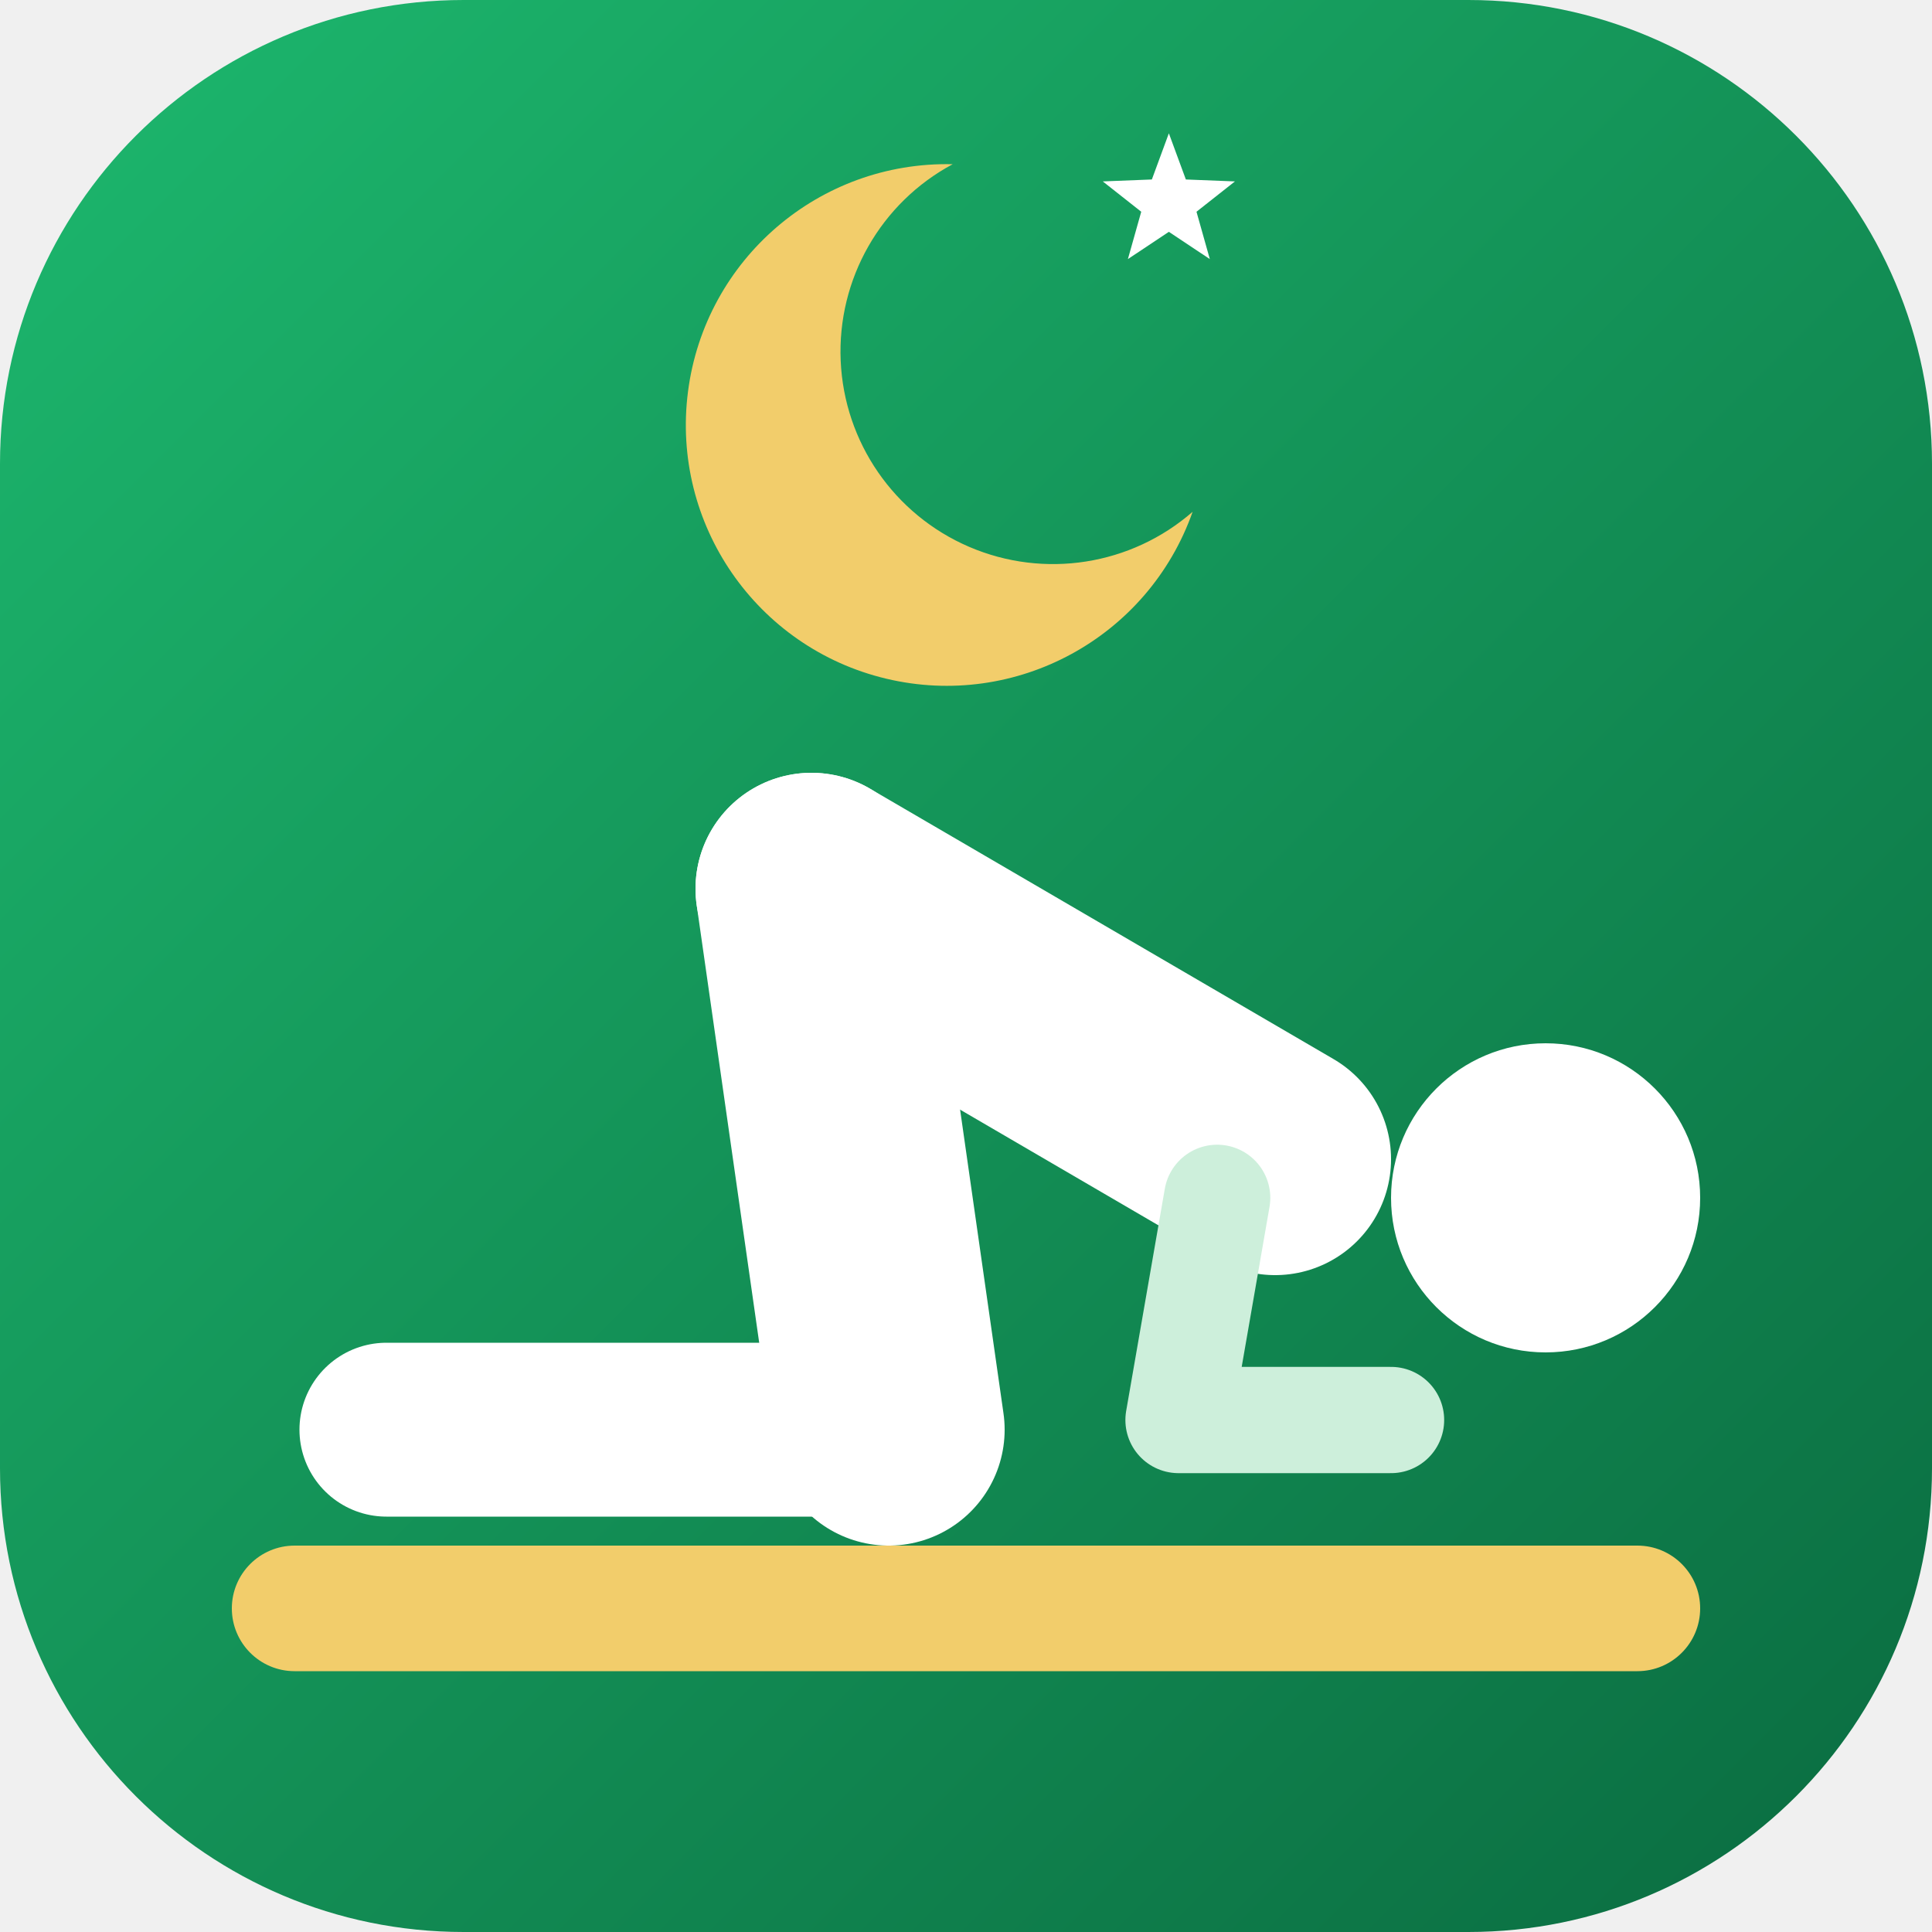
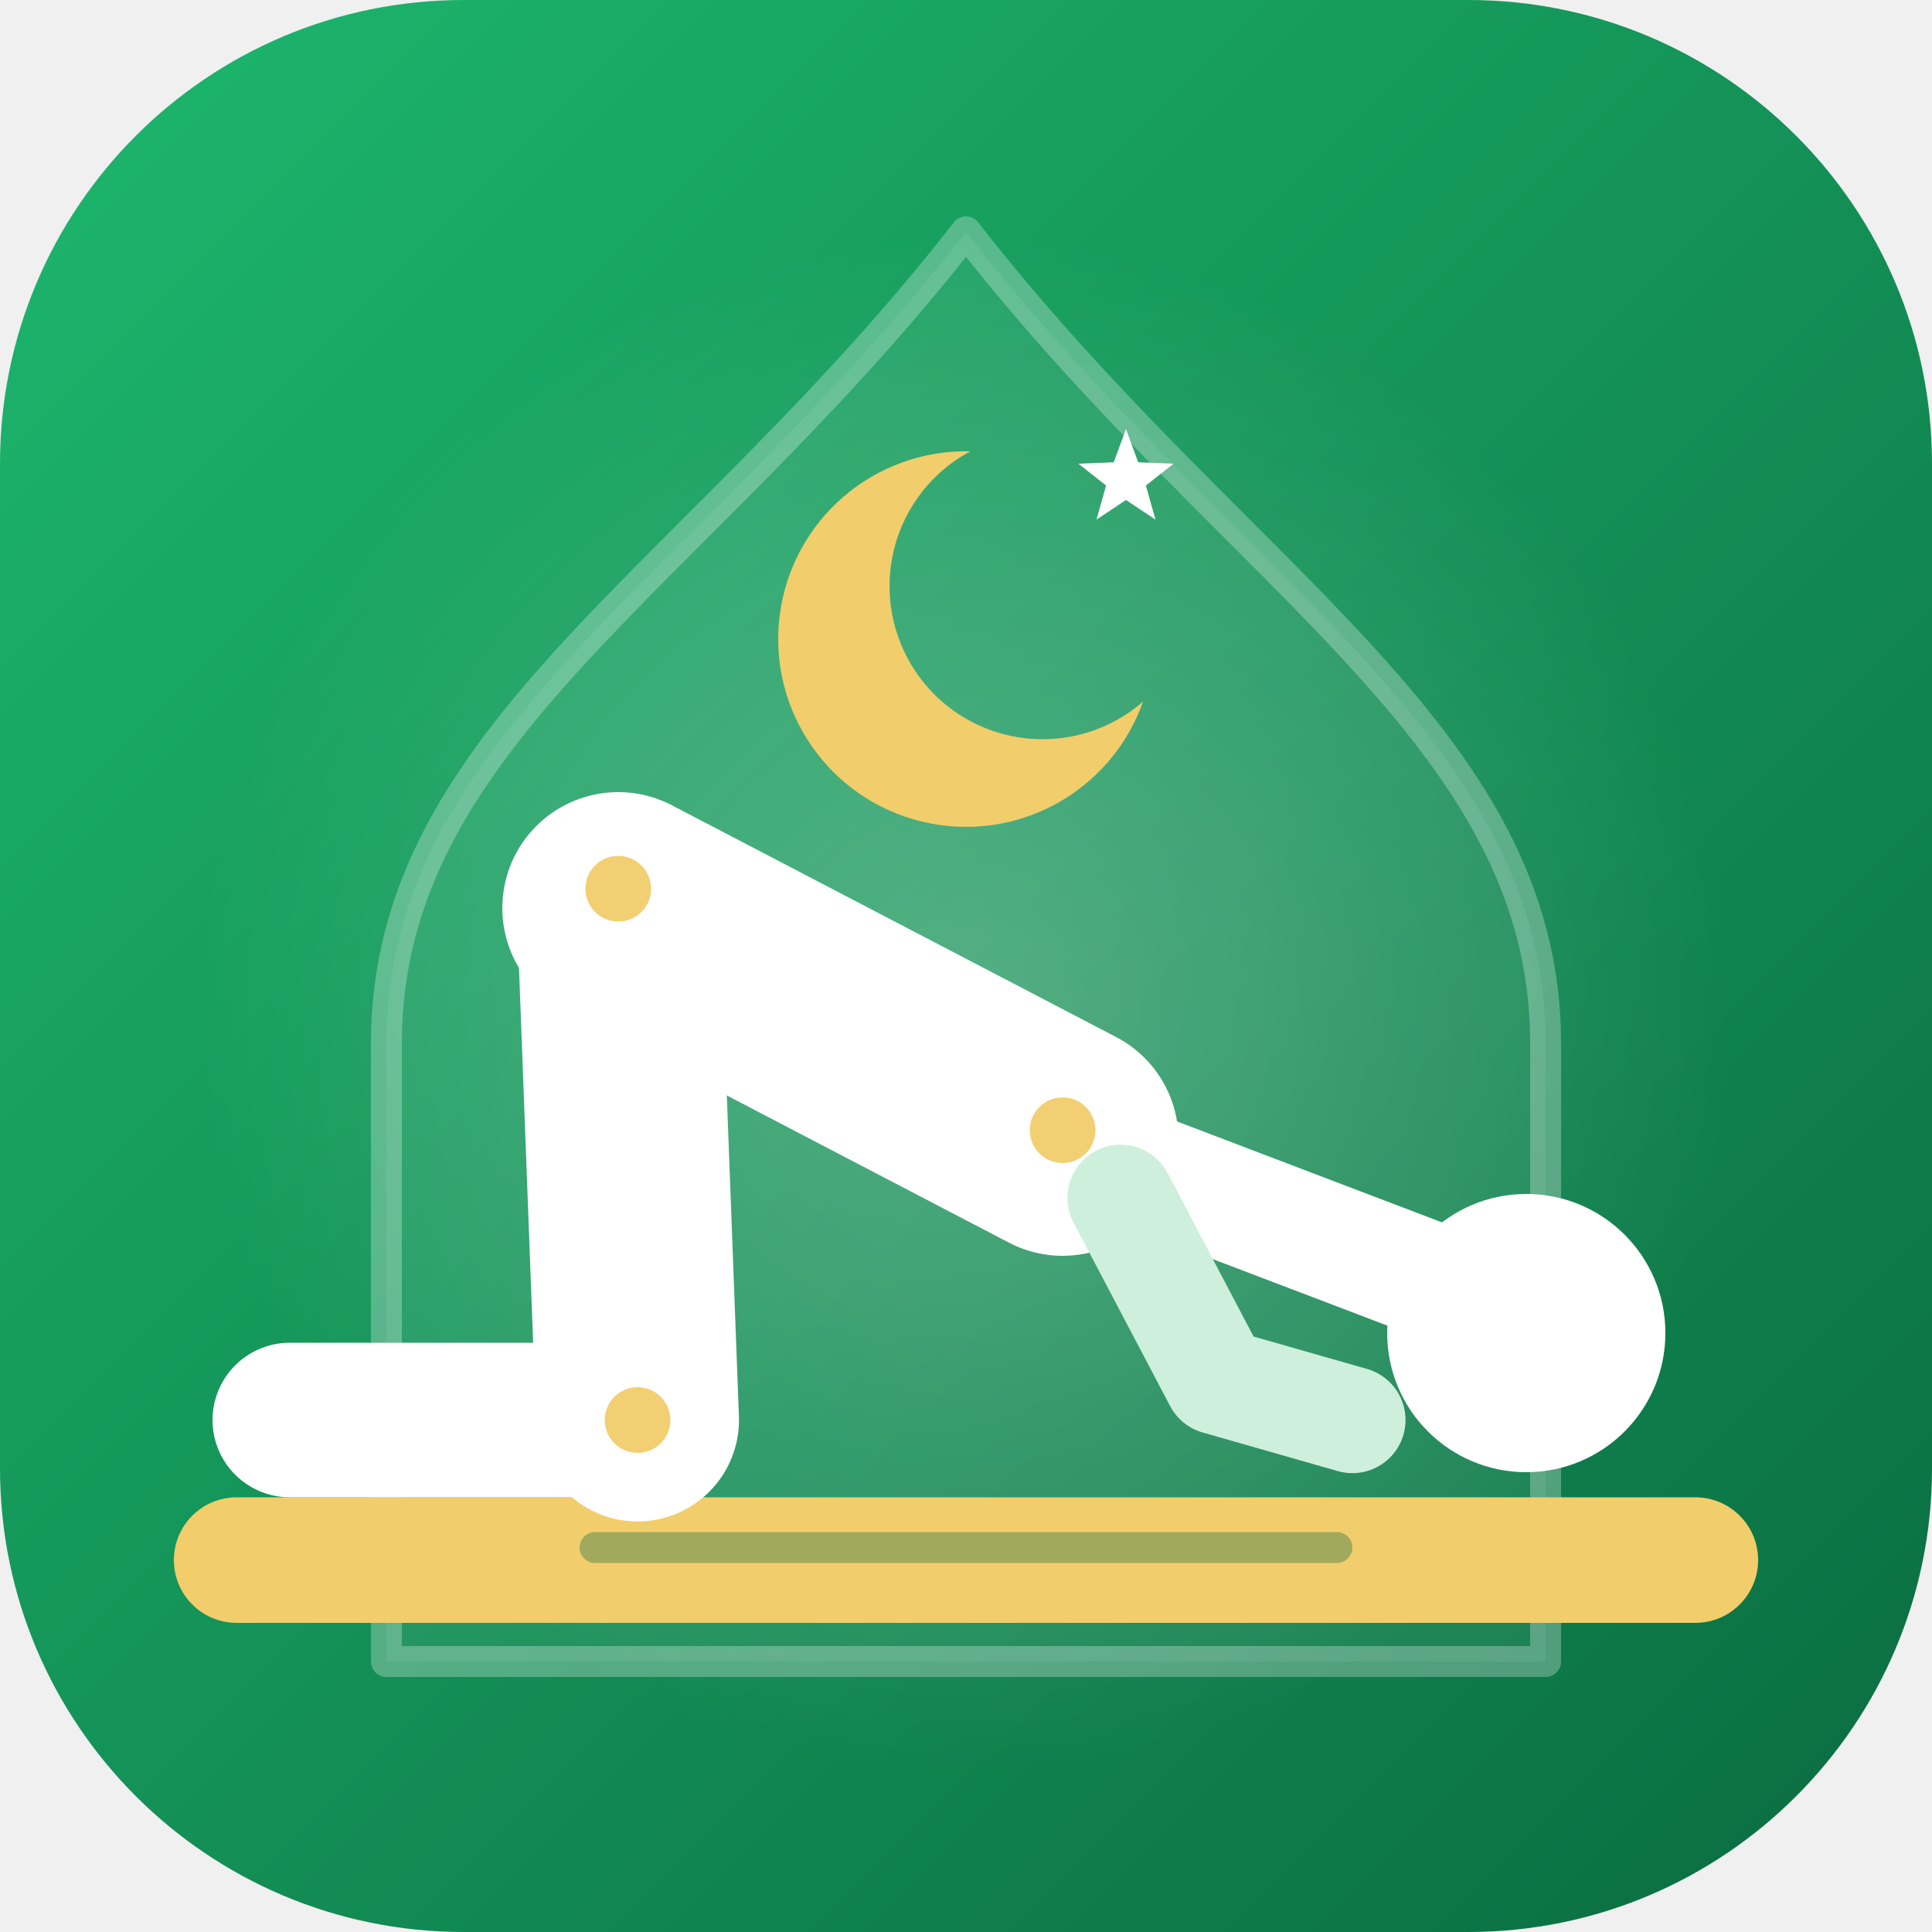
<svg xmlns="http://www.w3.org/2000/svg" viewBox="0 0 100 100">
  <defs>
    <linearGradient id="g" x1="0" y1="0" x2="1" y2="1">
      <stop offset="0" stop-color="#1DB86E" />
      <stop offset="1" stop-color="#0A6B40" />
    </linearGradient>
+     <radialGradient id="gl">
+       <stop offset="0" stop-color="#fff" stop-opacity=".22" />
+       <stop offset="1" stop-color="#fff" stop-opacity="0" />
+     </radialGradient>
  </defs>
  <rect width="100" height="100" rx="24" fill="url(#g)" />
  <g>
-     <g transform="translate(0 -35)">
-       <path d="M49.31 43.50A13.5 13.5 0 1 0 61.73 61.49A11 11 0 1 1 49.31 43.50Z" fill="#F2CD6B" />
-       <path d="M60.50,41.90 L61.38,44.29 L63.92,44.39 L61.93,45.96 L62.62,48.41 L60.50,47.00 L58.38,48.41 L59.07,45.96 L57.08,44.39 L59.62,44.29Z" fill="#fff" />
+     <circle cx="50" cy="52" r="40" fill="url(#gl)" />
+     <path d="M20 86V54C20 38 36 30 50 12C64 30 80 38 80 54V86Z" fill="#fff" fill-opacity=".07" stroke="#fff" stroke-opacity=".28" stroke-width="1.6" stroke-linejoin="round" />
+     <g transform="translate(50 23) scale(.72)">
+       <path d="M49.31 43.50A13.5 13.5 0 1 0 61.73 61.49A11 11 0 1 1 49.31 43.50Z" fill="#F2CD6B" transform="translate(-49 -43)" />
+       <path d="M60.50,41.90 L61.38,44.29 L63.92,44.39 L61.93,45.96 L62.62,48.41 L60.50,47.00 L58.38,48.41 L59.07,45.96 L57.08,44.39 L59.62,44.29Z" fill="#fff" transform="translate(-49 -43)" />
    </g>
-     <g transform="translate(0 -6)" fill="none" stroke-linecap="round" stroke-linejoin="round" stroke="#fff">
-       <path d="M20 80H46" stroke-width="9" />
-       <path d="M46 80L42 52" stroke-width="12" />
-       <path d="M42 52L66 66" stroke-width="12" />
-       <path d="M63 68L61 79.5H72" stroke-width="5.5" stroke="#CDEFDB" />
+     <rect x="9" y="77.5" width="82" height="6.5" rx="3.25" fill="#F2CD6B" />
+     <rect x="30" y="79.3" width="40" height="1.6" rx=".8" fill="#0A6B40" fill-opacity="0.35" />
+     <g fill="none" stroke-linecap="round" stroke-linejoin="round" stroke="#fff">
+       <path d="M33 73.5H15" stroke-width="8" />
+       <path d="M33 73.5L32 47" stroke-width="10.5" />
+       <path d="M32 47L55 59" stroke-width="12" />
+       <path d="M55 59L76 67" stroke-width="6" />
+       <path d="M58 62L63 71.5L70 73.5" stroke-width="5.5" stroke="#CDEFDB" />
    </g>
-     <circle cx="80" cy="62" r="8" fill="#fff" />
-     <rect x="12" y="80" width="76" height="6.5" rx="3.25" fill="#F2CD6B" />
+     <circle cx="79" cy="69" r="7.2" fill="#fff" />
+     <g fill="#F2CD6B" fill-opacity=".95">
+       <circle cx="32" cy="46" r="1.7" />
+       <circle cx="55" cy="58.5" r="1.7" />
+       <circle cx="33" cy="73.5" r="1.7" />
+     </g>
  </g>
</svg>
